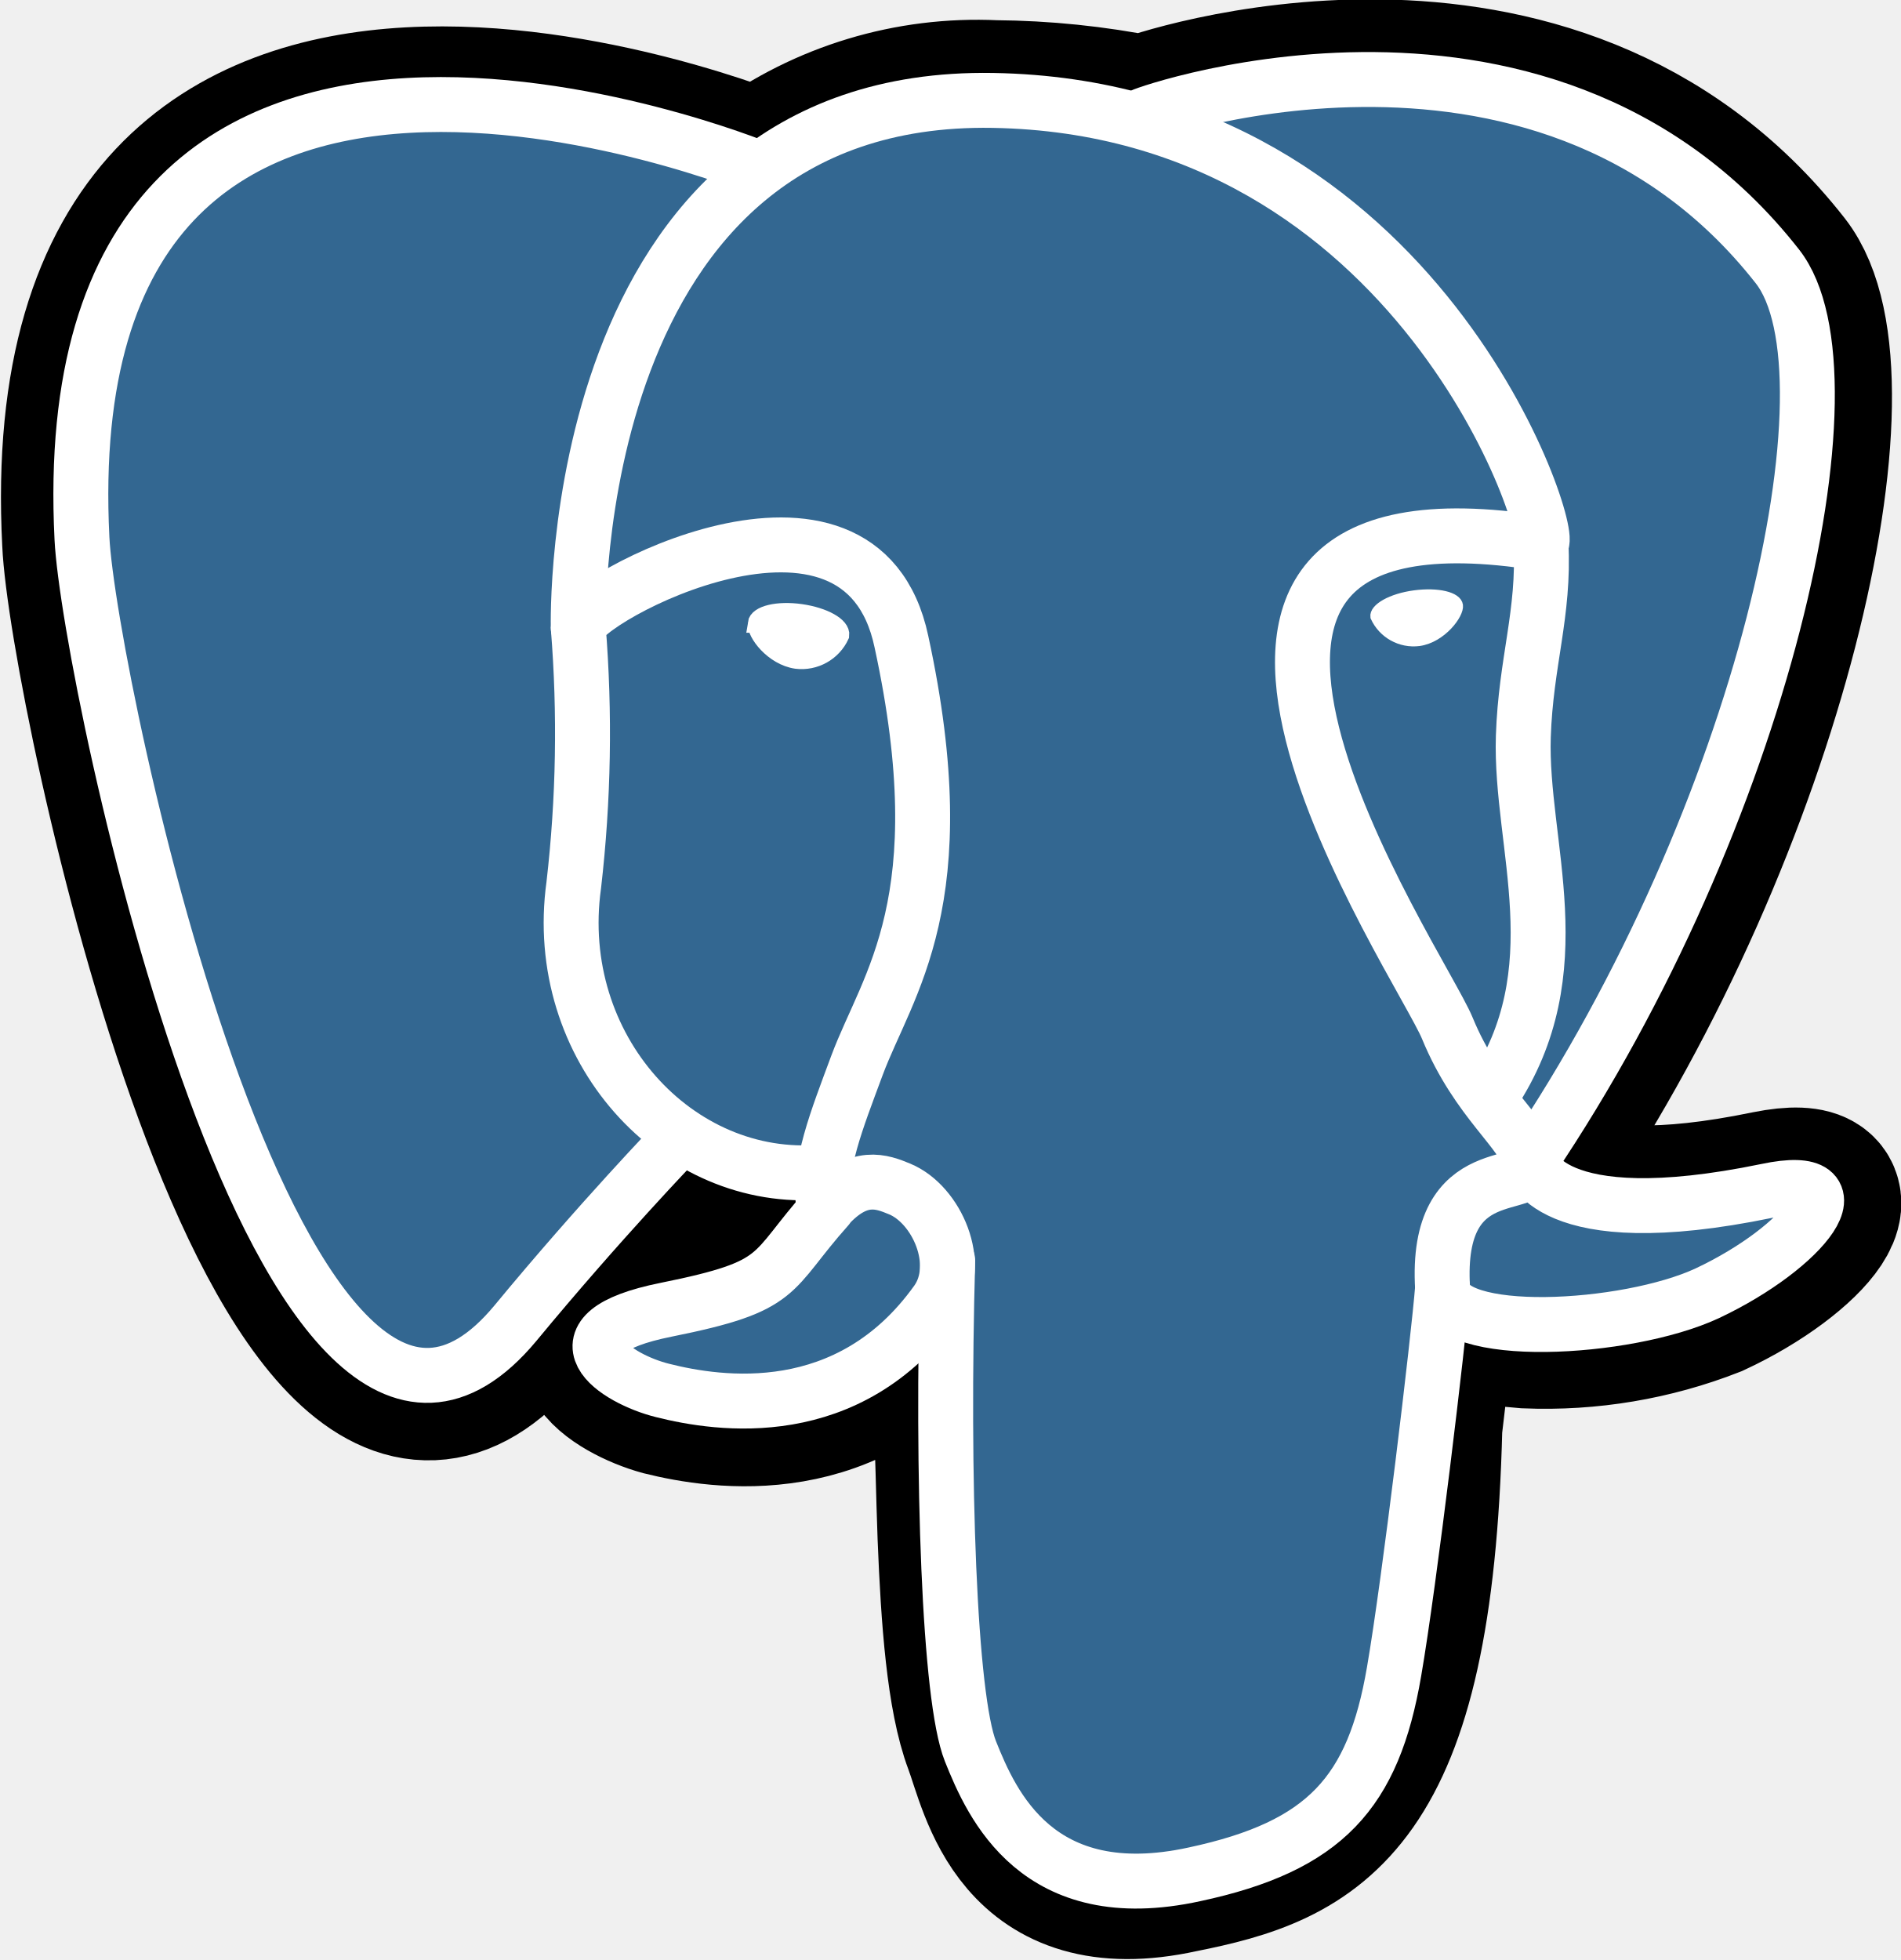
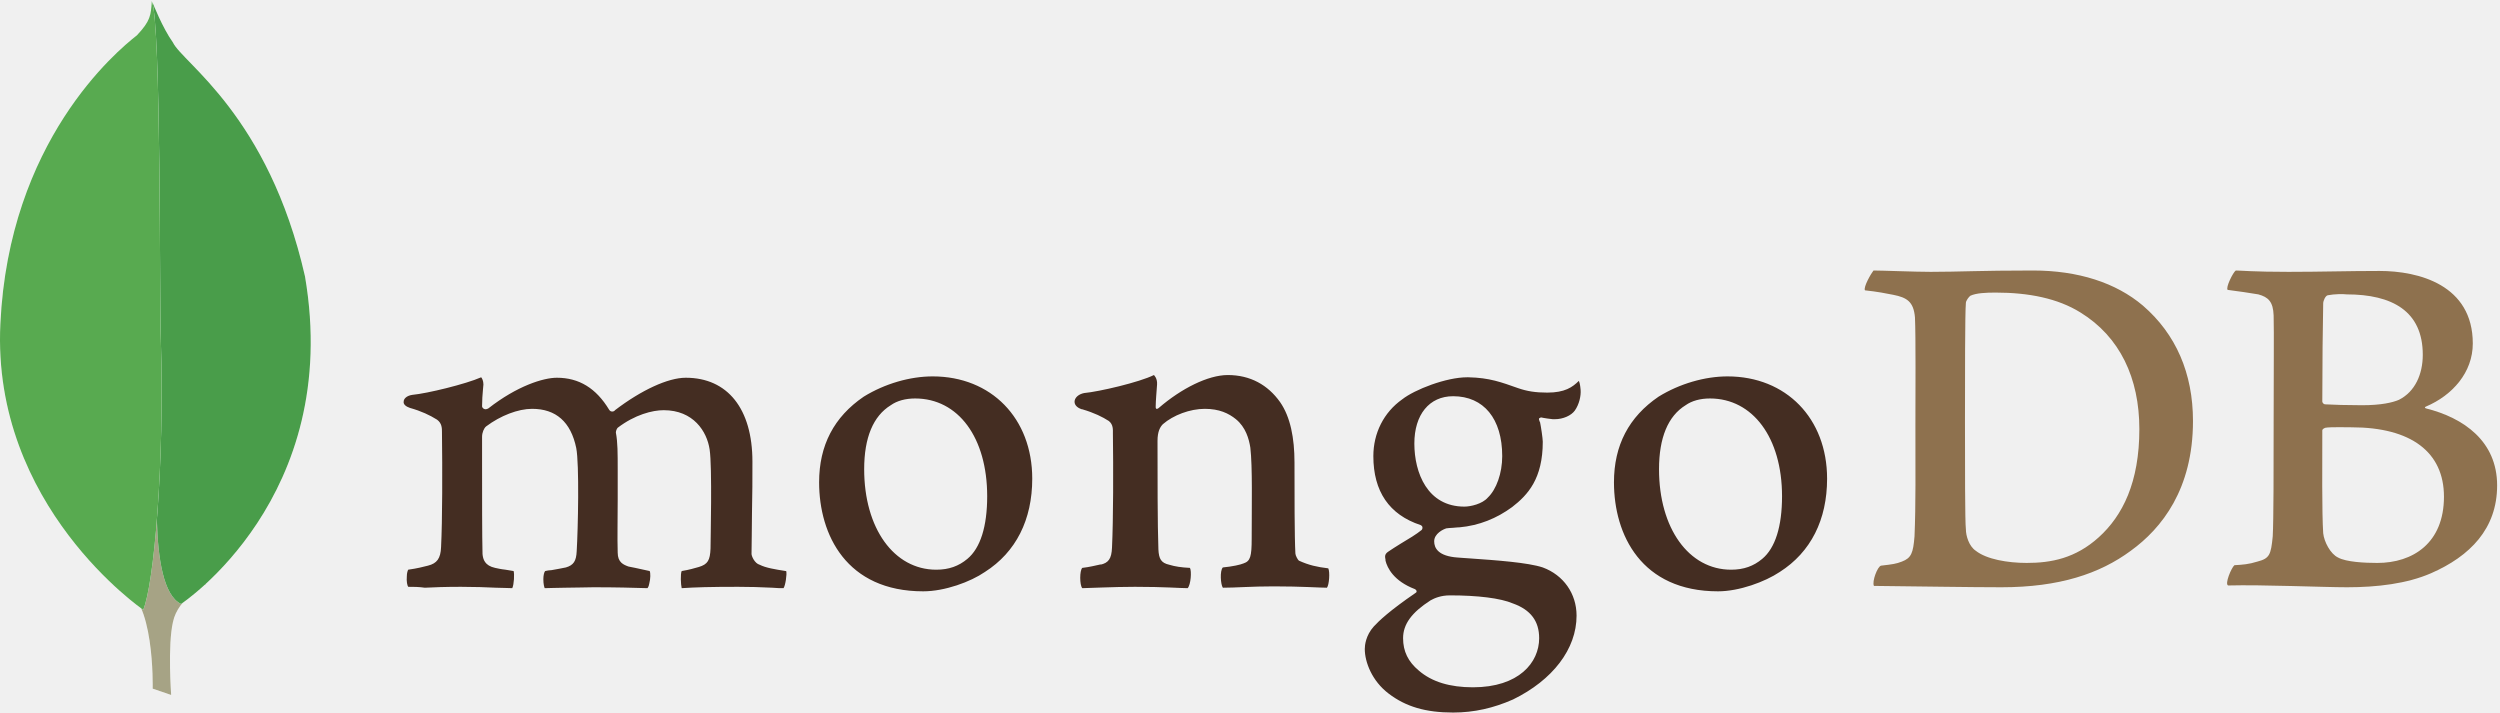
- <svg xmlns="http://www.w3.org/2000/svg" viewBox="0 0 92.74 95.64">
-   <defs>
-     <style>.cls-1{stroke:#000;stroke-width:8.03px;}.cls-2{fill:#336791;}.cls-3,.cls-4{fill:none;stroke-linecap:round;stroke-width:2.68px;}.cls-3,.cls-4,.cls-5,.cls-6{stroke:#fff;}.cls-3{stroke-linejoin:round;}.cls-4{stroke-linejoin:bevel;}.cls-5,.cls-6{fill:#fff;}.cls-5{stroke-width:0.89px;}.cls-6{stroke-width:0.45px;}</style>
-   </defs>
-   <g id="Слой_2" data-name="Слой 2">
-     <g id="Layer_1" data-name="Layer 1">
-       <g id="Layer_3">
-         <path class="cls-1" d="M69.3,69.62c.61-5.06.42-5.81,4.2-5l1,.09a22,22,0,0,0,8.93-1.5c4.8-2.23,7.65-5.95,2.91-5-10.8,2.23-11.54-1.42-11.54-1.42,11.4-16.93,16.17-38.41,12.06-43.67-11.23-14.34-30.66-7.56-31-7.38l-.11,0A38.38,38.38,0,0,0,48.53,5,17.81,17.81,0,0,0,37.12,8.45s-34.66-14.28-33,18C4.41,33.27,13.9,78.3,25.22,64.7c4.13-5,8.13-9.18,8.13-9.18a10.48,10.48,0,0,0,6.85,1.75l.19-.16A7.51,7.51,0,0,0,40.47,59c-2.91,3.26-2.06,3.83-7.89,5s-2.43,3.38-.17,4c2.74.68,9.09,1.65,13.37-4.35l-.17.69c1.15.91,1.07,6.57,1.23,10.62s.44,7.82,1.26,10,1.8,8,9.46,6.32C64,90,68.85,88,69.3,69.62" />
-         <path class="cls-2" d="M86.3,58.24c-10.8,2.23-11.54-1.43-11.54-1.43,11.4-16.92,16.17-38.4,12.06-43.66-11.23-14.34-30.66-7.56-31-7.38l-.11,0A38.38,38.38,0,0,0,48.53,5,17.81,17.81,0,0,0,37.12,8.45s-34.66-14.28-33,18C4.41,33.27,13.9,78.3,25.21,64.7c4.14-5,8.14-9.18,8.14-9.18a10.48,10.48,0,0,0,6.85,1.75l.19-.16A7.51,7.51,0,0,0,40.47,59c-2.92,3.26-2.06,3.83-7.89,5s-2.43,3.38-.17,4c2.74.68,9.09,1.65,13.37-4.35l-.17.69c1.14.91,2,6,1.81,10.51s-.22,7.7.68,10.15,1.8,8,9.46,6.32C64,90,67.27,86.41,67.74,80.48c.32-4.22,1.06-3.59,1.11-7.36l.6-1.79c.68-5.71.1-7.55,4-6.7l1,.09a21.81,21.81,0,0,0,8.93-1.51c4.8-2.22,7.65-5.94,2.91-5Z" />
-         <path class="cls-3" d="M46.25,61.52c-.3,10.63.07,21.34,1.11,23.94s3.27,7.67,10.93,6c6.4-1.37,8.73-4,9.74-9.88.75-4.32,2.18-16.29,2.37-18.75" />
-         <path class="cls-3" d="M37.06,8.22S2.38-6,4,26.28c.34,6.86,9.83,51.89,21.15,38.29,4.13-5,7.87-8.88,7.87-8.88" />
-         <path class="cls-3" d="M55.8,5.63C54.6,6,75.09-1.86,86.74,13c4.12,5.26-.65,26.74-12.06,43.66" />
-         <path class="cls-4" d="M74.68,56.68s.75,3.66,11.55,1.43c4.73-1,1.88,2.74-2.92,5-3.94,1.83-12.77,2.3-12.91-.23C70,56.33,75,58.31,74.68,56.68c-.32-1.47-2.57-2.91-4.05-6.51C69.33,47,52.85,22.93,75.2,26.51,76,26.34,69.37,5.25,48.45,4.9S28.22,30.62,28.22,30.62" />
-         <path class="cls-3" d="M40.39,58.91c-2.91,3.26-2.06,3.83-7.88,5s-2.44,3.38-.17,3.94c2.74.69,9.08,1.66,13.37-4.34,1.3-1.83,0-4.74-1.8-5.49-.87-.36-2-.81-3.52.86Z" />
-         <path class="cls-3" d="M40.2,58.85c-.29-1.91.63-4.19,1.62-6.86,1.49-4,4.92-8,2.17-20.68-2-9.46-15.76-2-15.77-.69A64.45,64.45,0,0,1,28,43.19c-1.1,7.93,5.05,14.63,12.13,14" />
-         <path class="cls-5" d="M36.94,30.43c-.06.44.8,1.6,1.93,1.76A2.07,2.07,0,0,0,41,31c.06-.44-.8-.92-1.92-1.08s-2.09.07-2.15.51Z" />
-         <path class="cls-6" d="M71.17,29.54c.06.43-.8,1.6-1.92,1.76a2.07,2.07,0,0,1-2.15-1.2c-.06-.43.8-.92,1.93-1.07s2.08.07,2.14.51Z" />
-         <path class="cls-3" d="M75.2,26.51c.18,3.43-.74,5.77-.86,9.43-.17,5.31,2.53,11.39-1.54,17.48" />
-       </g>
-     </g>
+ <svg xmlns="http://www.w3.org/2000/svg" width="2500" height="713" viewBox="0 0 512 146">
+   <g fill="none" fill-rule="evenodd">
+     <path d="M476.713 60.463c-.46.092-.922 1.107-.922 1.66-.092 3.692-.184 13.474-.184 20.118 0 .185.276.554.553.554 1.384.092 4.706.184 7.567.184 3.968 0 6.275-.553 7.568-1.106 3.321-1.662 4.89-5.261 4.89-9.23 0-8.95-6.275-12.365-15.596-12.365-.646-.092-2.49-.092-3.876.185zm23.81 41.25c0-9.136-6.737-14.212-18.918-14.212-.554 0-4.43-.092-5.353.092-.277.093-.645.278-.645.555 0 6.551-.093 16.98.184 21.04.184 1.753 1.477 4.245 3.046 4.983 1.66.923 5.444 1.107 8.028 1.107 7.29 0 13.658-4.06 13.658-13.565zm-42.634-46.325c.922 0 3.69.276 10.796.276 6.737 0 12.089-.184 18.641-.184 8.028 0 19.102 2.86 19.102 14.857 0 5.906-4.153 10.613-9.597 12.92-.276.092-.276.276 0 .368 7.751 1.939 14.581 6.737 14.581 15.78 0 8.86-5.537 14.489-13.566 17.996-4.891 2.122-10.981 2.86-17.164 2.86-4.707 0-17.349-.553-24.362-.368-.738-.278.646-3.6 1.291-4.153 1.662-.093 2.953-.185 4.707-.739 2.492-.645 2.768-1.384 3.137-5.167.185-3.23.185-14.674.185-22.794 0-11.166.093-18.733 0-22.424-.092-2.86-1.107-3.784-3.137-4.338-1.57-.276-4.153-.646-6.276-.922-.462-.462 1.107-3.6 1.662-3.968zm-53.248 57.399c2.216 1.752 6.553 2.49 10.429 2.49 4.983 0 9.966-.921 14.765-5.26 4.891-4.428 8.305-11.257 8.305-22.146 0-10.429-3.968-18.919-12.089-23.901-4.614-2.862-10.52-4.06-17.349-4.06-2.03 0-3.968.092-5.167.645-.278.185-.923 1.015-.923 1.476-.185 1.846-.185 16.057-.185 24.363 0 8.582 0 20.579.185 21.963 0 1.385.645 3.507 2.03 4.43zm-20.948-57.4c1.754 0 8.49.277 11.72.277 5.815 0 9.967-.276 20.948-.276 9.228 0 16.98 2.491 22.517 7.197 6.736 5.814 10.244 13.843 10.244 23.624 0 13.935-6.368 21.964-12.736 26.578-6.366 4.706-14.672 7.474-26.484 7.474-6.275 0-17.072-.184-26.024-.277h-.092c-.461-.83.738-4.06 1.476-4.152 2.4-.277 3.046-.37 4.246-.83 1.937-.739 2.307-1.754 2.584-5.168.276-6.368.184-14.027.184-22.702 0-6.182.092-18.272-.093-22.148-.276-3.229-1.66-4.06-4.429-4.614-1.384-.276-3.23-.646-5.813-.922-.37-.647 1.291-3.507 1.752-4.06z" fill="#8E714E" />
+     <path d="M272.033 116.385c-2.307-.277-3.968-.645-5.998-1.568-.277-.185-.739-1.107-.739-1.477-.184-3.23-.184-12.458-.184-18.64 0-4.984-.83-9.321-2.953-12.366-2.492-3.508-6.09-5.537-10.705-5.537-4.06 0-9.505 2.768-14.027 6.644-.092.092-.83.739-.738-.277 0-1.015.185-3.045.277-4.43.093-1.292-.646-1.937-.646-1.937-2.953 1.476-11.258 3.414-14.304 3.69-2.214.463-2.768 2.585-.46 3.323h.092c2.49.738 4.152 1.569 5.443 2.4.923.738.831 1.753.831 2.584.092 6.92.092 17.533-.184 23.347-.092 2.307-.738 3.137-2.4 3.506l.185-.092c-1.292.277-2.307.553-3.876.738-.554.554-.554 3.507 0 4.153 1.015 0 6.367-.277 10.798-.277 6.09 0 9.228.277 10.796.277.646-.738.831-3.507.462-4.153-1.754-.092-3.046-.276-4.245-.646-1.661-.37-2.123-1.199-2.216-3.137-.183-4.892-.183-15.227-.183-22.24 0-1.938.553-2.861 1.106-3.415 2.123-1.845 5.538-3.137 8.583-3.137 2.953 0 4.89.923 6.367 2.123 2.03 1.66 2.676 4.06 2.953 5.813.461 3.968.277 11.812.277 18.641 0 3.691-.277 4.614-1.66 5.075-.647.277-2.308.647-4.246.83-.646.647-.461 3.508 0 4.154 2.676 0 5.814-.277 10.428-.277 5.721 0 9.413.277 10.89.277.46-.554.645-3.23.276-3.969zm25.562-35.25c-4.89 0-7.936 3.783-7.936 9.688 0 5.999 2.676 12.92 10.243 12.92 1.292 0 3.692-.554 4.798-1.846 1.754-1.66 2.954-4.983 2.954-8.49 0-7.659-3.784-12.273-10.059-12.273zm-.646 40.787c-1.845 0-3.138.554-3.968 1.016-3.876 2.49-5.629 4.89-5.629 7.752 0 2.675 1.015 4.797 3.23 6.643 2.676 2.307 6.367 3.415 11.073 3.415 9.413 0 13.566-5.076 13.566-10.058 0-3.508-1.754-5.815-5.352-7.106-2.584-1.108-7.29-1.662-12.92-1.662zm.646 23.994c-5.629 0-9.69-1.2-13.196-3.876-3.415-2.584-4.891-6.46-4.891-9.136 0-.738.185-2.769 1.846-4.614 1.014-1.108 3.23-3.23 8.49-6.829.184-.092.276-.184.276-.37 0-.184-.185-.369-.369-.46-4.337-1.661-5.629-4.338-5.999-5.814v-.185c-.091-.554-.276-1.107.555-1.661.646-.461 1.569-1.015 2.583-1.66 1.569-.924 3.23-1.939 4.245-2.77.185-.184.185-.368.185-.553 0-.185-.185-.37-.37-.461-6.458-2.123-9.688-6.922-9.688-14.12 0-4.706 2.122-8.951 5.905-11.627 2.584-2.03 9.044-4.522 13.289-4.522h.277c4.337.092 6.736 1.015 10.15 2.215 1.846.646 3.6.922 6 .922 3.598 0 5.167-1.107 6.458-2.398.093.184.278.646.37 1.845.092 1.2-.277 2.953-1.2 4.245-.738 1.015-2.399 1.754-4.06 1.754h-.462c-1.661-.185-2.4-.37-2.4-.37l-.368.185c-.092.185 0 .369.092.646l.093.185c.184.83.553 3.321.553 3.968 0 7.567-3.045 10.888-6.275 13.38-3.138 2.307-6.736 3.783-10.797 4.153-.092 0-.46 0-1.292.092-.461 0-1.107.093-1.2.093h-.092c-.738.184-2.583 1.107-2.583 2.675 0 1.384.83 3.046 4.798 3.323.83.092 1.66.092 2.584.185 5.26.368 11.812.83 14.857 1.845 4.245 1.568 6.921 5.352 6.921 9.874 0 6.83-4.89 13.197-13.011 17.164-3.968 1.754-7.937 2.677-12.274 2.677zm52.6-64.32c-1.937 0-3.691.46-4.983 1.383-3.598 2.215-5.444 6.645-5.444 13.104 0 12.09 6.09 20.58 14.765 20.58 2.584 0 4.614-.739 6.367-2.215 2.676-2.216 4.061-6.645 4.061-12.828 0-11.996-5.999-20.025-14.765-20.025zm1.662 39.496c-15.688 0-21.317-11.535-21.317-22.332 0-7.567 3.045-13.381 9.135-17.534 4.338-2.676 9.506-4.152 14.12-4.152 11.996 0 20.394 8.582 20.394 20.948 0 8.397-3.322 15.041-9.69 19.102-3.045 2.03-8.305 3.968-12.643 3.968h.001zM187.411 81.595c-1.938 0-3.691.461-4.984 1.384-3.598 2.215-5.444 6.645-5.444 13.104 0 12.09 6.09 20.58 14.765 20.58 2.584 0 4.614-.739 6.368-2.215 2.675-2.216 4.06-6.645 4.06-12.828 0-11.996-5.906-20.025-14.765-20.025zm1.661 39.497c-15.688 0-21.317-11.535-21.317-22.332 0-7.567 3.045-13.381 9.135-17.534 4.338-2.676 9.506-4.152 14.12-4.152 11.997 0 20.394 8.582 20.394 20.948 0 8.397-3.322 15.041-9.69 19.102-2.953 2.03-8.213 3.968-12.642 3.968zm-105.478-.923c-.185-.276-.37-1.107-.277-2.122 0-.739.185-1.2.277-1.384 1.938-.278 2.953-.555 4.06-.831 1.846-.462 2.584-1.476 2.676-3.783.278-5.537.278-16.058.185-23.348v-.185c0-.83 0-1.846-1.015-2.584-1.477-.922-3.23-1.752-5.537-2.4-.83-.275-1.384-.737-1.292-1.29 0-.554.554-1.2 1.754-1.385 3.045-.277 10.98-2.214 14.118-3.599.185.184.462.739.462 1.477l-.092 1.014c-.093 1.016-.185 2.216-.185 3.415 0 .369.37.646.738.646.185 0 .37-.092.554-.185 5.906-4.614 11.258-6.275 14.026-6.275 4.523 0 8.03 2.123 10.706 6.552.184.278.369.37.646.37.184 0 .46-.092.553-.277 5.445-4.153 10.89-6.645 14.488-6.645 8.582 0 13.658 6.368 13.658 17.165 0 3.045 0 7.013-.092 10.613 0 3.229-.092 6.182-.092 8.305 0 .46.645 1.937 1.66 2.214 1.292.646 3.046.923 5.353 1.292h.092c.185.646-.184 3.045-.553 3.507-.554 0-1.385 0-2.307-.092a136.208 136.208 0 0 0-7.014-.185c-5.721 0-8.674.092-11.536.277-.183-.738-.276-2.953 0-3.507 1.662-.276 2.492-.554 3.508-.83 1.846-.554 2.307-1.385 2.4-3.784 0-1.753.368-16.703-.186-20.302-.553-3.691-3.322-8.028-9.413-8.028-2.307 0-5.905.923-9.412 3.598-.184.185-.37.646-.37.923v.093c.37 1.937.37 4.153.37 7.567v5.998c0 4.153-.093 8.029 0 10.981 0 2.031 1.2 2.492 2.215 2.862.554.091.922.184 1.384.276.83.185 1.661.37 2.953.646.185.37.185 1.569-.092 2.584-.093.554-.278.83-.37.923-3.137-.092-6.367-.185-11.073-.185-1.384 0-3.784.093-5.814.093-1.662 0-3.23.092-4.152.092-.093-.185-.278-.83-.278-1.846 0-.83.185-1.476.37-1.661.461-.092.83-.184 1.292-.184 1.106-.185 2.03-.37 2.952-.554 1.57-.461 2.123-1.292 2.215-3.322.277-4.614.554-17.81-.092-21.133-1.107-5.352-4.152-8.028-9.044-8.028-2.86 0-6.46 1.384-9.412 3.6-.462.368-.831 1.29-.831 2.121v5.445c0 6.644 0 14.95.092 18.549.093 1.106.461 2.399 2.584 2.86.462.092 1.2.277 2.123.37l1.66.276c.186.554.093 2.769-.276 3.507-.923 0-2.03-.092-3.323-.092-1.937-.093-4.429-.185-7.197-.185-3.23 0-5.537.092-7.383.185-1.292-.185-2.307-.185-3.414-.185z" fill="#442D22" />
+     <path d="M35.053 142.317l-3.783-1.293s.462-19.286-6.46-20.67c-4.613-5.353.74-227.013 17.35-.739 0 0-5.722 2.86-6.737 7.752-1.108 4.799-.37 14.95-.37 14.95z" fill="#FFF" />
+     <path d="M35.053 142.317l-3.783-1.293s.462-19.286-6.46-20.67c-4.613-5.353.74-227.013 17.35-.739 0 0-5.722 2.86-6.737 7.752-1.108 4.799-.37 14.95-.37 14.95z" fill="#A6A385" />
+     <path d="M37.084 123.676s33.13-21.779 25.377-67.09c-7.474-32.943-25.1-43.74-27.038-47.893C33.301 5.74 31.27.573 31.27.573l1.385 91.634c0 .093-2.861 28.054 4.43 31.47" fill="#FFF" />
+     <path d="M37.084 123.676s33.13-21.779 25.377-67.09c-7.474-32.943-25.1-43.74-27.038-47.893C33.301 5.74 31.27.573 31.27.573l1.385 91.634c0 .093-2.861 28.054 4.43 31.47" fill="#499D4A" />
+     <path d="M29.333 124.875S-1.767 103.65.079 66.277C1.832 28.903 23.795 10.539 28.04 7.217c2.769-2.953 2.861-4.061 3.046-7.014 1.938 4.153 1.569 62.106 1.845 68.934.83 26.3-1.476 50.756-3.598 55.738z" fill="#FFF" />
+     <path d="M29.333 124.875S-1.767 103.65.079 66.277C1.832 28.903 23.795 10.539 28.04 7.217c2.769-2.953 2.861-4.061 3.046-7.014 1.938 4.153 1.569 62.106 1.845 68.934.83 26.3-1.476 50.756-3.598 55.738z" fill="#58AA50" />
  </g>
</svg>
